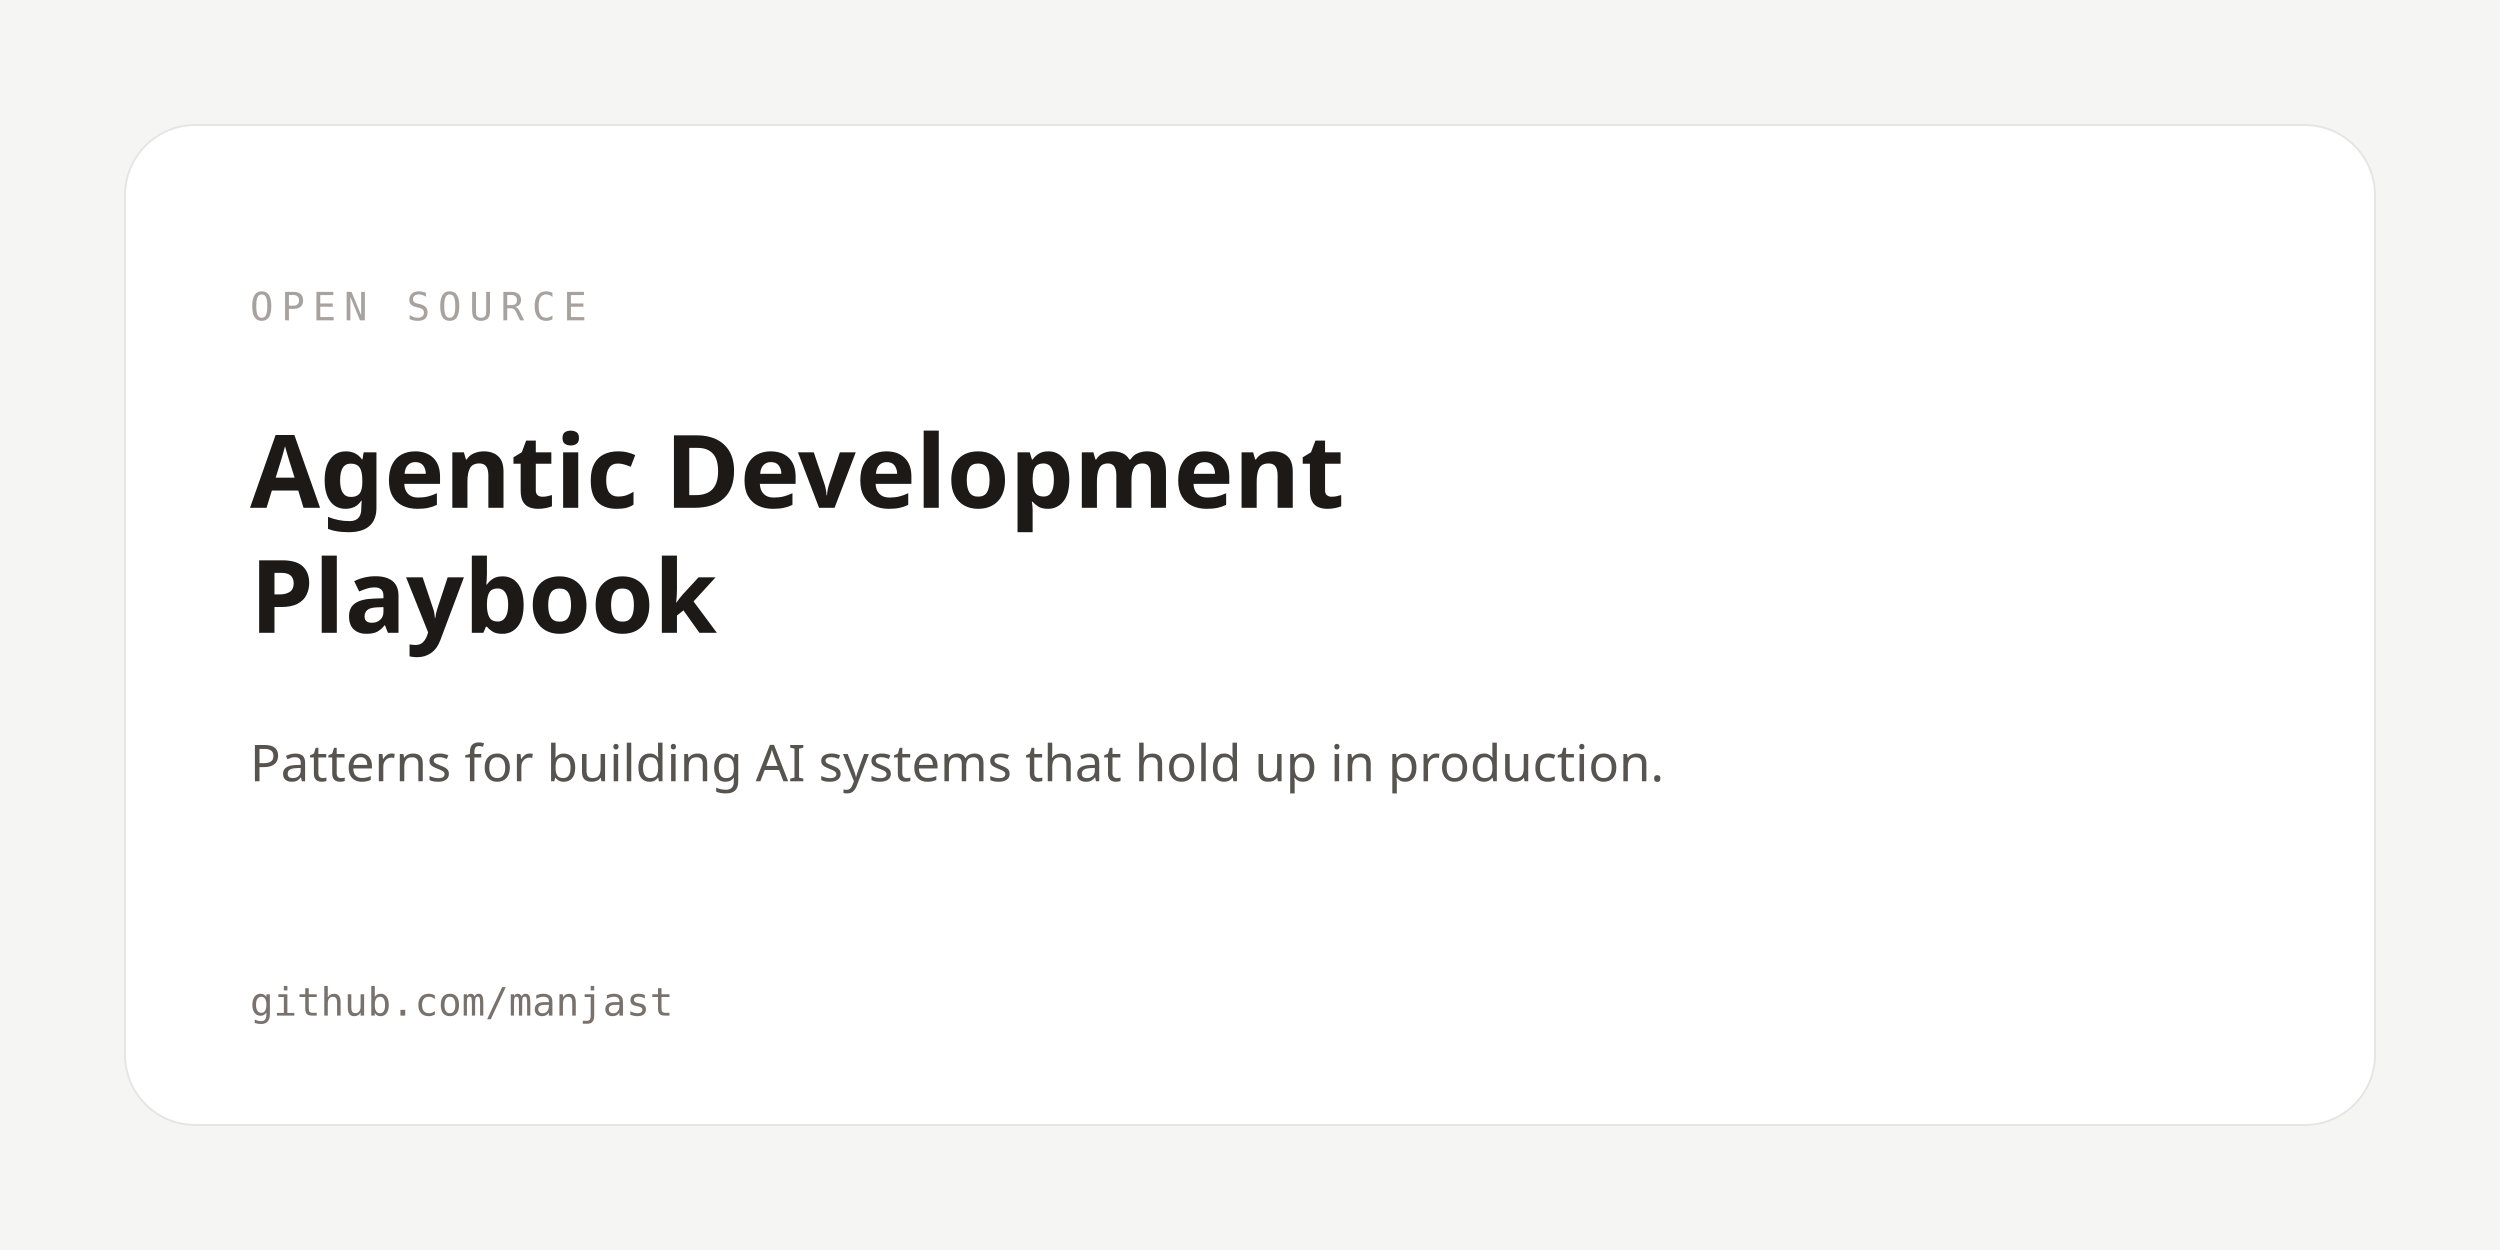
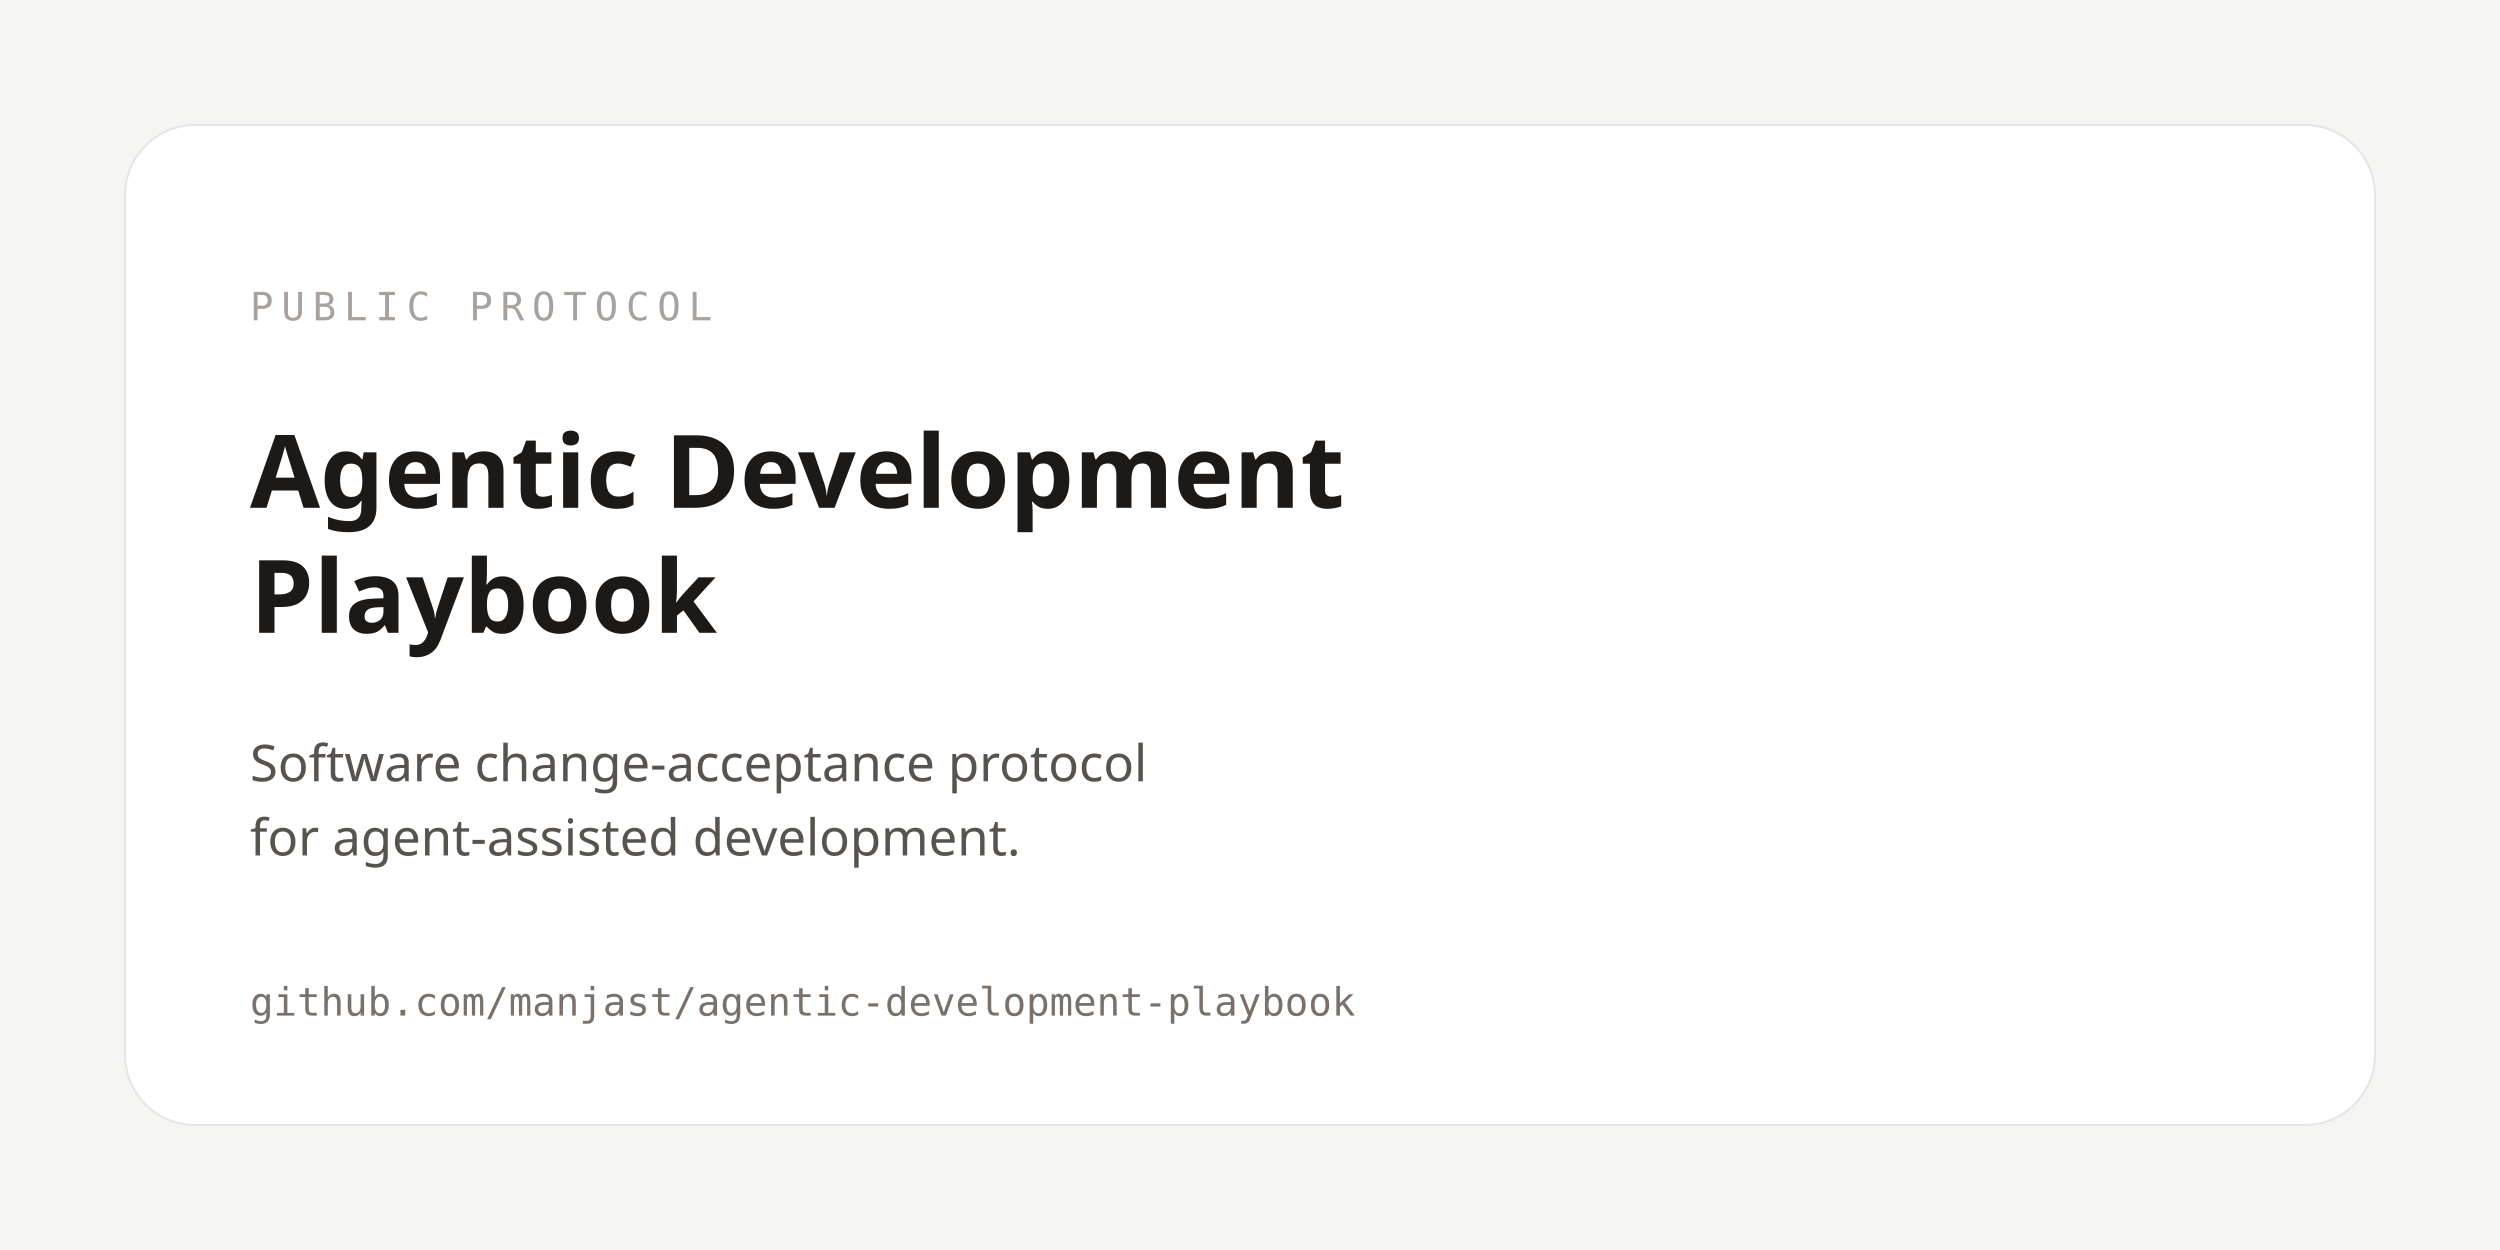
<svg xmlns="http://www.w3.org/2000/svg" viewBox="0 0 1280 640" role="img" aria-labelledby="title desc">
  <rect width="1280" height="640" fill="#f5f5f4" />
  <rect x="64" y="64" width="1152" height="512" rx="36" fill="#ffffff" stroke="#e7e5e4" />
-   <text x="128" y="164" fill="#a8a29e" font-family="'IBM Plex Mono', monospace" font-size="20" font-weight="500" letter-spacing="4">OPEN SOURCE</text>
+   <text x="128" y="164" fill="#a8a29e" font-family="'IBM Plex Mono', monospace" font-size="20" font-weight="500" letter-spacing="4">PUBLIC PROTOCOL</text>
  <text x="128" y="260" fill="#1c1917" font-family="'IBM Plex Sans', sans-serif" font-size="52" font-weight="700">Agentic Development</text>
  <text x="128" y="324" fill="#1c1917" font-family="'IBM Plex Sans', sans-serif" font-size="52" font-weight="700">Playbook</text>
-   <text x="128" y="400" fill="#57534e" font-family="'IBM Plex Sans', sans-serif" font-size="26">Patterns for building AI systems that hold up in production.</text>
-   <text x="128" y="520" fill="#78716c" font-family="'IBM Plex Mono', monospace" font-size="20" font-weight="500">github.com/manjast</text>
+   <text x="128" y="400" fill="#57534e" font-family="'IBM Plex Sans', sans-serif" font-size="26">Software change-acceptance protocol</text>
+   <text x="128" y="438" fill="#57534e" font-family="'IBM Plex Sans', sans-serif" font-size="26">for agent-assisted development.</text>
+   <text x="128" y="520" fill="#78716c" font-family="'IBM Plex Mono', monospace" font-size="20" font-weight="500">github.com/manjast/agentic-development-playbook</text>
</svg>
